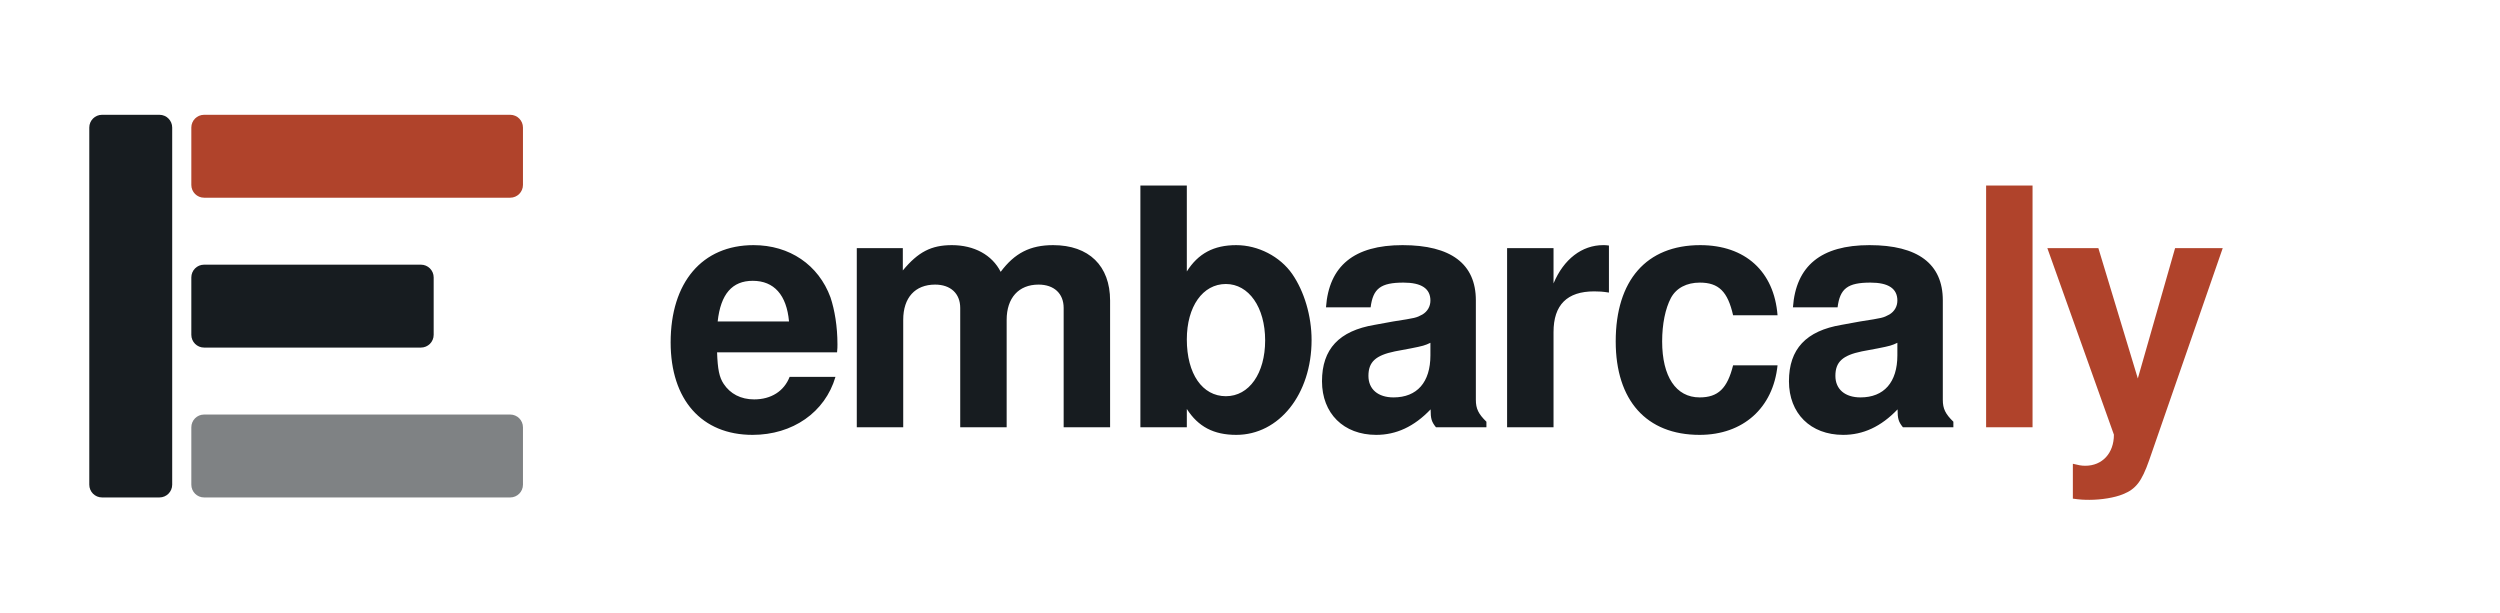
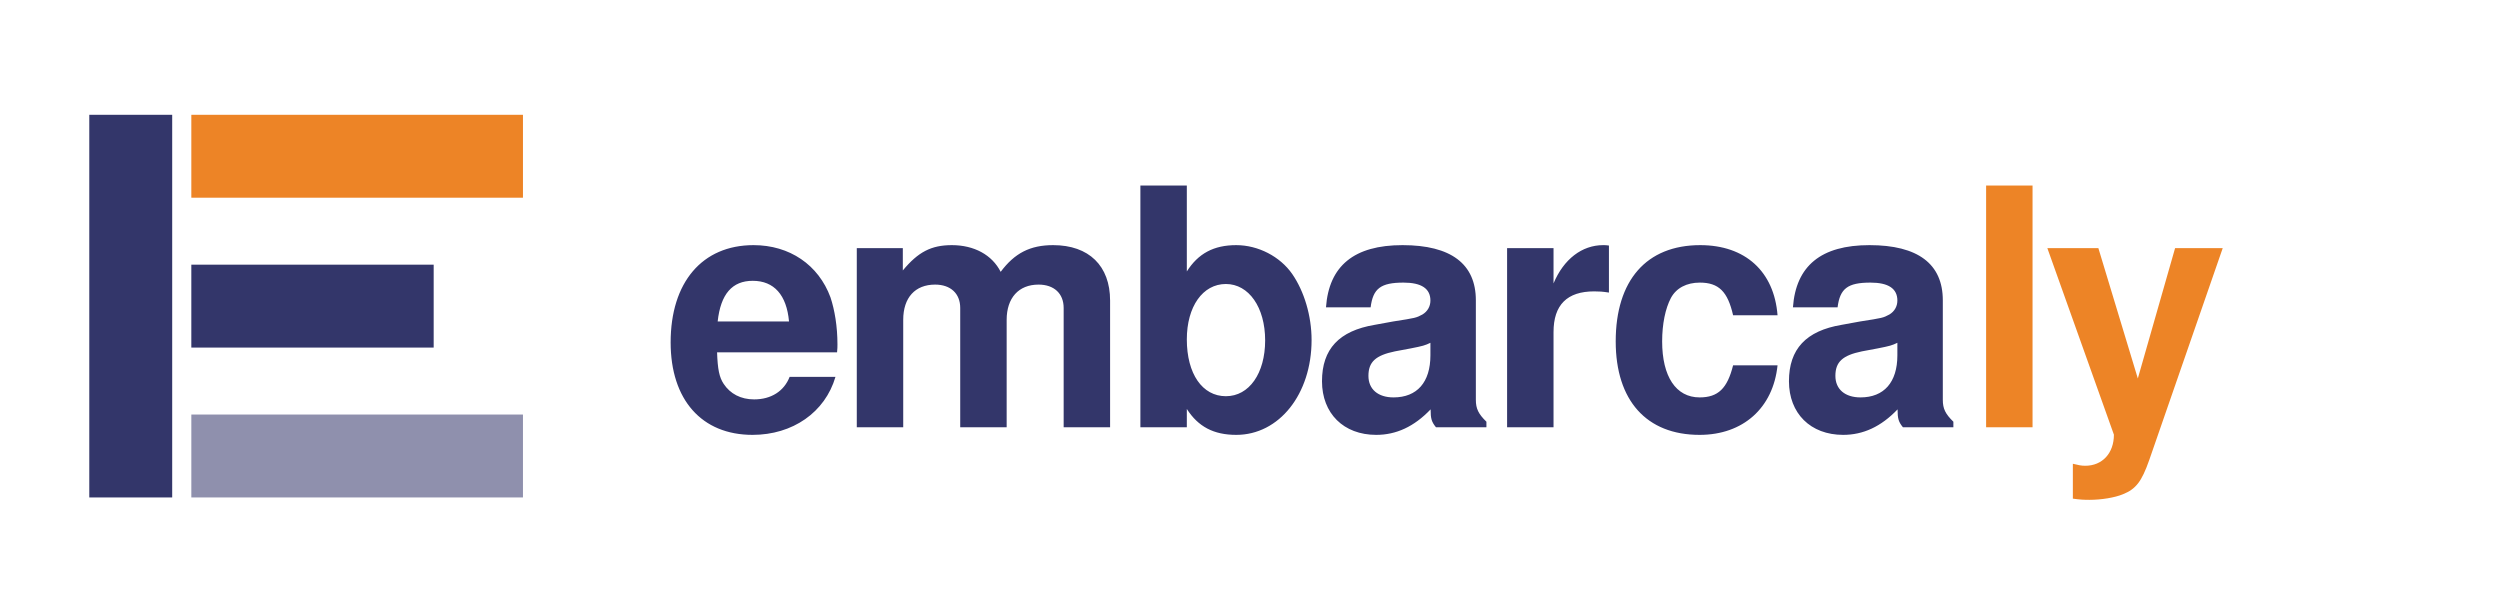
<svg xmlns="http://www.w3.org/2000/svg" viewBox="0 0 196 48" width="196" height="48" role="img" aria-label="Embarcaly">
-   <rect x="7.0" y="9.0" width="6.5" height="30.0" rx="1.0" fill="#171C20" />
-   <rect x="15.0" y="9.0" width="26.0" height="6.5" rx="1.0" fill="#B0432B" />
-   <rect x="15.0" y="20.75" width="19.0" height="6.5" rx="1.0" fill="#171C20" />
-   <rect x="15.0" y="32.5" width="26.0" height="6.5" rx="1.0" fill="#171C20" fill-opacity="0.55" />
-   <text x="52" y="33.5" font-family="Familjen Grotesk, Helvetica Neue, Helvetica, Arial, sans-serif" font-size="26" font-weight="700" letter-spacing="-0.85" fill="#171C20">embarca<tspan fill="#B0432B">ly</tspan>
+   <rect x="7.0" y="9.0" width="6.5" height="30.0" rx="0.0" fill="#33366A" />
+   <rect x="15.0" y="9.0" width="26.0" height="6.5" rx="0.0" fill="#ED8426" />
+   <rect x="15.0" y="20.75" width="19.0" height="6.5" rx="0.0" fill="#33366A" />
+   <rect x="15.0" y="32.5" width="26.0" height="6.5" rx="0.0" fill="#33366A" fill-opacity="0.55" />
+   <text x="52" y="33.5" font-family="Poppins, Segoe UI, Helvetica Neue, Helvetica, Arial, sans-serif" font-size="26" font-weight="700" letter-spacing="-0.85" fill="#33366A">embarca<tspan fill="#ED8426">ly</tspan>
  </text>
</svg>
